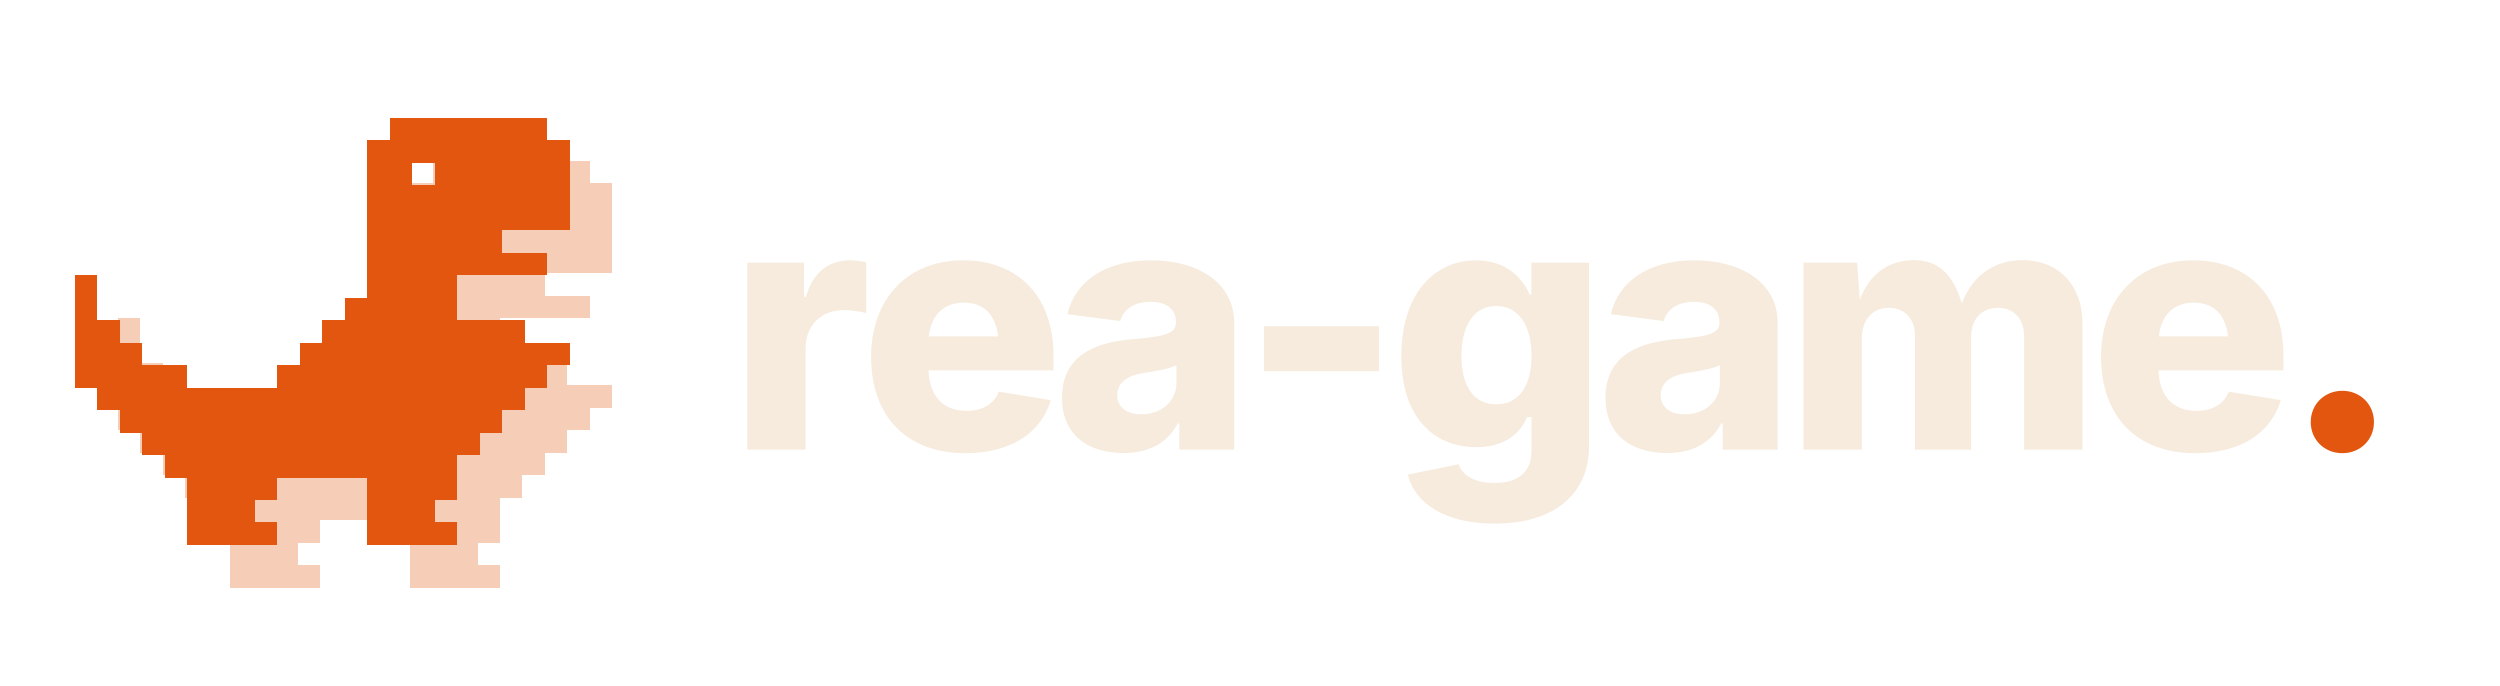
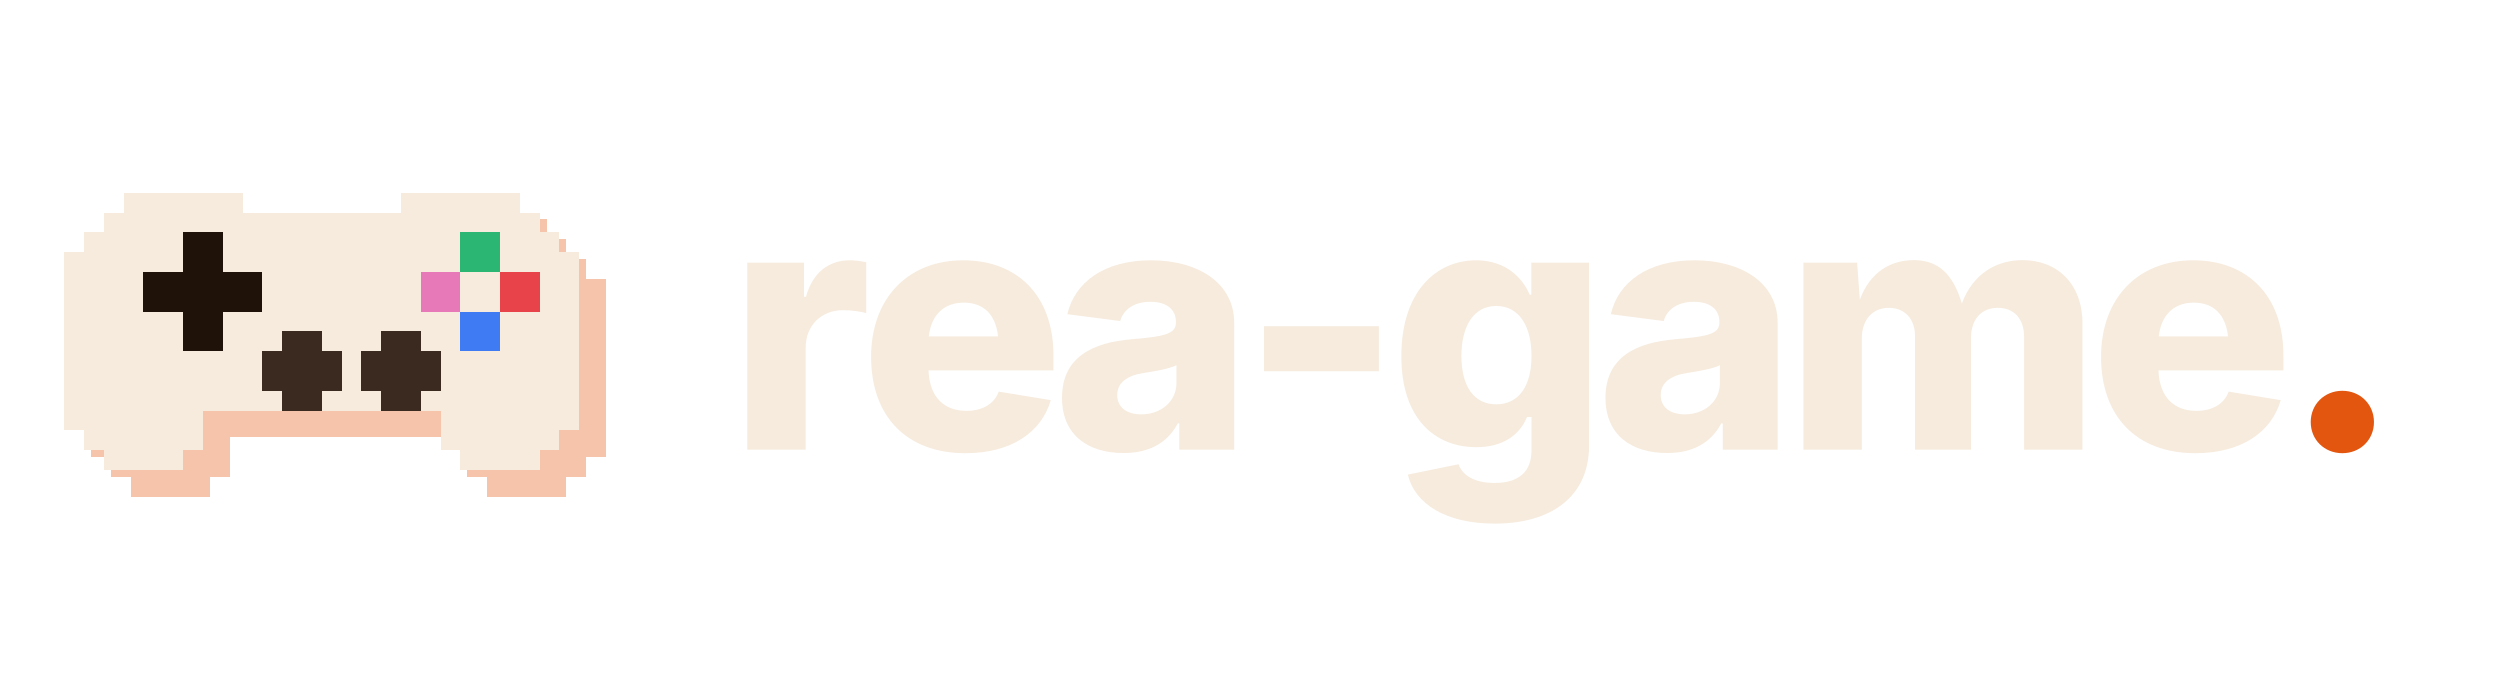
<svg xmlns="http://www.w3.org/2000/svg" viewBox="0 0 467 128" fill="none" role="img" aria-label="rea-game">
-   <g fill="#E2560F" opacity="0.3" shape-rendering="crispEdges">
-     <rect x="80.8" y="30" width="29.4" height="4.2" />
-     <rect x="76.6" y="34.2" width="37.8" height="4.2" />
-     <rect x="76.6" y="38.4" width="8.4" height="4.2" />
-     <rect x="89.2" y="38.4" width="25.2" height="4.2" />
-     <rect x="76.6" y="42.6" width="37.8" height="4.2" />
-     <rect x="76.6" y="46.8" width="37.8" height="4.2" />
-     <rect x="76.6" y="51" width="25.2" height="4.2" />
-     <rect x="76.6" y="55.2" width="33.6" height="4.2" />
-     <rect x="22" y="59.4" width="4.2" height="4.2" />
-     <rect x="76.6" y="59.4" width="16.8" height="4.2" />
-     <rect x="22" y="63.6" width="4.2" height="4.2" />
-     <rect x="72.4" y="63.6" width="21" height="4.2" />
-     <rect x="22" y="67.8" width="8.4" height="4.2" />
-     <rect x="68.2" y="67.8" width="37.8" height="4.2" />
-     <rect x="22" y="72" width="12.6" height="4.2" />
-     <rect x="64" y="72" width="50.4" height="4.2" />
-     <rect x="22" y="76.2" width="21" height="4.2" />
-     <rect x="59.8" y="76.2" width="50.4" height="4.2" />
-     <rect x="26.2" y="80.4" width="79.8" height="4.2" />
-     <rect x="30.4" y="84.6" width="71.4" height="4.2" />
-     <rect x="34.6" y="88.8" width="63" height="4.2" />
-     <rect x="38.8" y="93" width="54.6" height="4.2" />
-     <rect x="43" y="97.2" width="16.8" height="4.2" />
-     <rect x="76.6" y="97.2" width="16.8" height="4.2" />
-     <rect x="43" y="101.4" width="12.6" height="4.2" />
-     <rect x="76.6" y="101.4" width="12.6" height="4.2" />
-     <rect x="43" y="105.6" width="16.8" height="4.2" />
-     <rect x="76.6" y="105.6" width="16.8" height="4.2" />
+   <g fill="#E2560F" opacity="0.35" shape-rendering="crispEdges">
+     <rect x="28.1" y="41" width="22.2" height="3.7" />
+     <rect x="79.9" y="41" width="22.2" height="3.7" />
+     <rect x="24.4" y="44.7" width="81.4" height="3.7" />
+     <rect x="20.7" y="48.4" width="88.8" height="3.7" />
+     <rect x="17" y="52.1" width="96.2" height="3.7" />
+     <rect x="17" y="55.8" width="96.2" height="3.7" />
+     <rect x="17" y="59.5" width="96.2" height="3.7" />
+     <rect x="17" y="63.2" width="96.2" height="3.7" />
+     <rect x="17" y="66.9" width="96.2" height="3.7" />
+     <rect x="17" y="70.6" width="96.2" height="3.7" />
+     <rect x="17" y="74.3" width="96.2" height="3.7" />
+     <rect x="17" y="78" width="96.2" height="3.7" />
+     <rect x="17" y="81.7" width="25.9" height="3.7" />
+     <rect x="87.3" y="81.7" width="25.9" height="3.7" />
+     <rect x="20.7" y="85.4" width="22.2" height="3.7" />
+     <rect x="87.3" y="85.4" width="22.2" height="3.7" />
+     <rect x="24.4" y="89.1" width="14.8" height="3.7" />
+     <rect x="91" y="89.1" width="14.8" height="3.7" />
  </g>
-   <g fill="#E2560F" shape-rendering="crispEdges">
-     <rect x="72.8" y="22" width="29.4" height="4.2" />
-     <rect x="68.6" y="26.2" width="37.8" height="4.2" />
-     <rect x="68.6" y="30.4" width="8.4" height="4.2" />
-     <rect x="81.2" y="30.4" width="25.2" height="4.2" />
-     <rect x="68.6" y="34.6" width="37.8" height="4.2" />
-     <rect x="68.6" y="38.8" width="37.8" height="4.2" />
-     <rect x="68.6" y="43" width="25.2" height="4.2" />
-     <rect x="68.6" y="47.2" width="33.6" height="4.2" />
-     <rect x="14" y="51.4" width="4.2" height="4.2" />
-     <rect x="68.6" y="51.4" width="16.8" height="4.2" />
-     <rect x="14" y="55.6" width="4.2" height="4.2" />
-     <rect x="64.4" y="55.6" width="21" height="4.2" />
-     <rect x="14" y="59.8" width="8.4" height="4.2" />
-     <rect x="60.2" y="59.8" width="37.8" height="4.2" />
-     <rect x="14" y="64" width="12.6" height="4.2" />
-     <rect x="56" y="64" width="50.4" height="4.2" />
-     <rect x="14" y="68.2" width="21" height="4.2" />
-     <rect x="51.8" y="68.2" width="50.4" height="4.2" />
-     <rect x="18.2" y="72.4" width="79.8" height="4.2" />
-     <rect x="22.4" y="76.6" width="71.4" height="4.2" />
-     <rect x="26.6" y="80.8" width="63" height="4.2" />
-     <rect x="30.8" y="85" width="54.6" height="4.2" />
-     <rect x="35" y="89.2" width="16.8" height="4.2" />
-     <rect x="68.6" y="89.2" width="16.8" height="4.2" />
-     <rect x="35" y="93.4" width="12.6" height="4.2" />
-     <rect x="68.6" y="93.4" width="12.6" height="4.2" />
-     <rect x="35" y="97.6" width="16.8" height="4.2" />
-     <rect x="68.6" y="97.6" width="16.8" height="4.2" />
+   <g fill="#F6EBDD" shape-rendering="crispEdges">
+     <rect x="23.1" y="36" width="22.2" height="3.7" />
+     <rect x="74.9" y="36" width="22.2" height="3.7" />
+     <rect x="19.4" y="39.7" width="81.4" height="3.7" />
+     <rect x="15.7" y="43.4" width="18.5" height="3.7" />
+     <rect x="41.6" y="43.4" width="44.4" height="3.7" />
+     <rect x="93.4" y="43.4" width="11.1" height="3.7" />
+     <rect x="12" y="47.1" width="22.2" height="3.7" />
+     <rect x="41.6" y="47.1" width="44.4" height="3.7" />
+     <rect x="93.4" y="47.1" width="14.8" height="3.7" />
+     <rect x="12" y="50.8" width="14.8" height="3.7" />
+     <rect x="49" y="50.8" width="29.6" height="3.7" />
+     <rect x="86" y="50.8" width="7.4" height="3.7" />
+     <rect x="100.8" y="50.8" width="7.4" height="3.7" />
+     <rect x="12" y="54.5" width="14.8" height="3.7" />
+     <rect x="49" y="54.5" width="29.6" height="3.7" />
+     <rect x="86" y="54.5" width="7.4" height="3.7" />
+     <rect x="100.8" y="54.5" width="7.4" height="3.7" />
+     <rect x="12" y="58.2" width="22.2" height="3.7" />
+     <rect x="41.6" y="58.2" width="44.4" height="3.7" />
+     <rect x="93.4" y="58.2" width="14.8" height="3.7" />
+     <rect x="12" y="61.9" width="22.2" height="3.7" />
+     <rect x="41.6" y="61.9" width="11.1" height="3.7" />
+     <rect x="60.1" y="61.9" width="11.1" height="3.7" />
+     <rect x="78.6" y="61.9" width="7.4" height="3.7" />
+     <rect x="93.4" y="61.9" width="14.8" height="3.7" />
+     <rect x="12" y="65.6" width="37" height="3.7" />
+     <rect x="63.8" y="65.6" width="3.7" height="3.7" />
+     <rect x="82.3" y="65.6" width="25.9" height="3.7" />
+     <rect x="12" y="69.3" width="37" height="3.7" />
+     <rect x="63.8" y="69.3" width="3.7" height="3.7" />
+     <rect x="82.3" y="69.3" width="25.9" height="3.7" />
+     <rect x="12" y="73" width="40.7" height="3.7" />
+     <rect x="60.1" y="73" width="11.1" height="3.7" />
+     <rect x="78.6" y="73" width="29.6" height="3.7" />
+     <rect x="12" y="76.7" width="25.9" height="3.7" />
+     <rect x="82.3" y="76.7" width="25.9" height="3.7" />
+     <rect x="15.7" y="80.4" width="22.2" height="3.7" />
+     <rect x="82.3" y="80.4" width="22.2" height="3.7" />
+     <rect x="19.4" y="84.1" width="14.8" height="3.7" />
+     <rect x="86" y="84.1" width="14.8" height="3.7" />
+   </g>
+   <g fill="#1F1209" shape-rendering="crispEdges">
+     <rect x="34.2" y="43.4" width="7.4" height="3.7" />
+     <rect x="34.2" y="47.1" width="7.4" height="3.7" />
+     <rect x="26.8" y="50.8" width="22.2" height="3.7" />
+     <rect x="26.8" y="54.5" width="22.2" height="3.7" />
+     <rect x="34.2" y="58.2" width="7.4" height="3.7" />
+     <rect x="34.2" y="61.9" width="7.4" height="3.7" />
+   </g>
+   <g fill="#2BB673" shape-rendering="crispEdges">
+     <rect x="86" y="43.4" width="7.4" height="3.7" />
+     <rect x="86" y="47.1" width="7.4" height="3.7" />
+   </g>
+   <g fill="#E879B9" shape-rendering="crispEdges">
+     <rect x="78.6" y="50.8" width="7.4" height="3.7" />
+     <rect x="78.6" y="54.5" width="7.4" height="3.7" />
+   </g>
+   <g fill="#E8434B" shape-rendering="crispEdges">
+     <rect x="93.4" y="50.8" width="7.4" height="3.7" />
+     <rect x="93.4" y="54.5" width="7.4" height="3.7" />
+   </g>
+   <g fill="#3F7BF2" shape-rendering="crispEdges">
+     <rect x="86" y="58.2" width="7.4" height="3.7" />
+     <rect x="86" y="61.9" width="7.4" height="3.7" />
+   </g>
+   <g fill="#3A2A20" shape-rendering="crispEdges">
+     <rect x="52.7" y="61.9" width="7.4" height="3.7" />
+     <rect x="71.2" y="61.9" width="7.4" height="3.7" />
+     <rect x="49" y="65.6" width="14.8" height="3.7" />
+     <rect x="67.5" y="65.6" width="14.8" height="3.7" />
+     <rect x="49" y="69.3" width="14.8" height="3.7" />
+     <rect x="67.5" y="69.3" width="14.8" height="3.7" />
+     <rect x="52.7" y="73" width="7.4" height="3.7" />
+     <rect x="71.2" y="73" width="7.4" height="3.7" />
  </g>
  <g fill="#F6EBDD">
    <path d="M139.594 84.0H150.5V64.938C150.5 60.75 153.469 57.938 157.5 57.938C158.812 57.938 160.781 58.156 161.812 58.5V49.0C160.906 48.781 159.75 48.625 158.719 48.625C154.875 48.625 151.812 50.844 150.562 55.438H150.188V49.062H139.594Z" />
    <path d="M180.35 84.656C188.819 84.656 194.537 80.812 196.287 74.75L186.569 73.156C185.694 75.5 183.475 76.75 180.537 76.75C176.412 76.75 173.631 74.25 173.444 69.188H196.787V66.438C196.787 54.906 189.756 48.625 179.944 48.625C169.444 48.625 162.725 55.875 162.725 66.656C162.725 77.844 169.381 84.656 180.35 84.656ZM173.506 62.844C173.912 59.0 176.194 56.531 180.037 56.531C183.85 56.531 186.006 58.875 186.444 62.844Z" />
    <path d="M209.887 84.625C214.731 84.625 218.106 82.688 220.012 79.094H220.294V84.0H230.544V60.281C230.544 52.781 223.7 48.625 215.012 48.625C206.262 48.625 200.762 52.719 199.387 58.688L209.262 59.969C209.856 57.781 211.887 56.375 214.919 56.375C217.887 56.375 219.669 57.75 219.669 60.156V60.281C219.669 62.438 217.294 62.875 211.387 63.375C204.325 63.969 198.387 66.562 198.387 74.312C198.387 81.219 203.169 84.625 209.887 84.625ZM213.2 77.406C210.575 77.406 208.7 76.156 208.7 73.812C208.7 71.5 210.512 70.125 213.731 69.656C215.762 69.344 218.512 68.875 219.762 68.219V71.562C219.762 75.0 216.856 77.406 213.2 77.406Z" />
    <path d="M257.581 60.938H236.112V69.344H257.581Z" />
    <path d="M279.212 97.812C289.65 97.812 296.837 92.875 296.837 83.219V49.062H286.056V55.062H285.744C284.431 51.906 281.275 48.625 275.744 48.625C268.4 48.625 261.775 54.312 261.775 66.531C261.775 78.312 268.119 83.531 275.775 83.531C280.962 83.531 283.962 81.062 285.244 77.906H286.087V84.094C286.087 88.25 283.587 90.219 279.15 90.219C275.244 90.219 273.087 88.625 272.462 86.719L262.994 88.656C264.275 94.125 270.087 97.812 279.212 97.812ZM279.494 75.531C275.306 75.531 272.994 72.125 272.994 66.5C272.994 60.875 275.306 57.156 279.494 57.156C283.681 57.156 286.087 60.781 286.087 66.5C286.087 72.156 283.681 75.531 279.494 75.531Z" />
    <path d="M311.406 84.625C316.25 84.625 319.625 82.688 321.531 79.094H321.812V84.0H332.062V60.281C332.062 52.781 325.219 48.625 316.531 48.625C307.781 48.625 302.281 52.719 300.906 58.688L310.781 59.969C311.375 57.781 313.406 56.375 316.438 56.375C319.406 56.375 321.188 57.75 321.188 60.156V60.281C321.188 62.438 318.812 62.875 312.906 63.375C305.844 63.969 299.906 66.562 299.906 74.312C299.906 81.219 304.688 84.625 311.406 84.625ZM314.719 77.406C312.094 77.406 310.219 76.156 310.219 73.812C310.219 71.5 312.031 70.125 315.25 69.656C317.281 69.344 320.031 68.875 321.281 68.219V71.562C321.281 75.0 318.375 77.406 314.719 77.406Z" />
    <path d="M336.881 84.0H347.788V63.25C347.788 59.594 349.881 57.5 352.85 57.5C355.756 57.5 357.725 59.531 357.725 62.75V84.0H368.194V63.031C368.194 59.688 370.1 57.5 373.194 57.5C376.069 57.5 378.1 59.375 378.1 62.906V84.0H389.006V60.438C389.006 53.062 384.35 48.594 377.819 48.594C373.1 48.594 368.6 50.969 366.475 56.688C364.756 50.969 361.913 48.594 357.475 48.594C353.256 48.594 349.35 50.75 347.413 56.0L346.913 49.062H336.881Z" />
    <path d="M410.106 84.656C418.575 84.656 424.294 80.812 426.044 74.75L416.325 73.156C415.45 75.5 413.231 76.75 410.294 76.75C406.169 76.75 403.388 74.25 403.2 69.188H426.544V66.438C426.544 54.906 419.513 48.625 409.7 48.625C399.2 48.625 392.481 55.875 392.481 66.656C392.481 77.844 399.138 84.656 410.106 84.656ZM403.263 62.844C403.669 59.0 405.95 56.531 409.794 56.531C413.606 56.531 415.763 58.875 416.2 62.844Z" />
  </g>
  <g fill="#E2560F">
    <path d="M437.55 84.656C440.894 84.656 443.456 82.156 443.456 78.844C443.456 75.531 440.894 73.0 437.55 73.0C434.206 73.0 431.644 75.531 431.644 78.844C431.644 82.156 434.206 84.656 437.55 84.656Z" />
  </g>
</svg>
